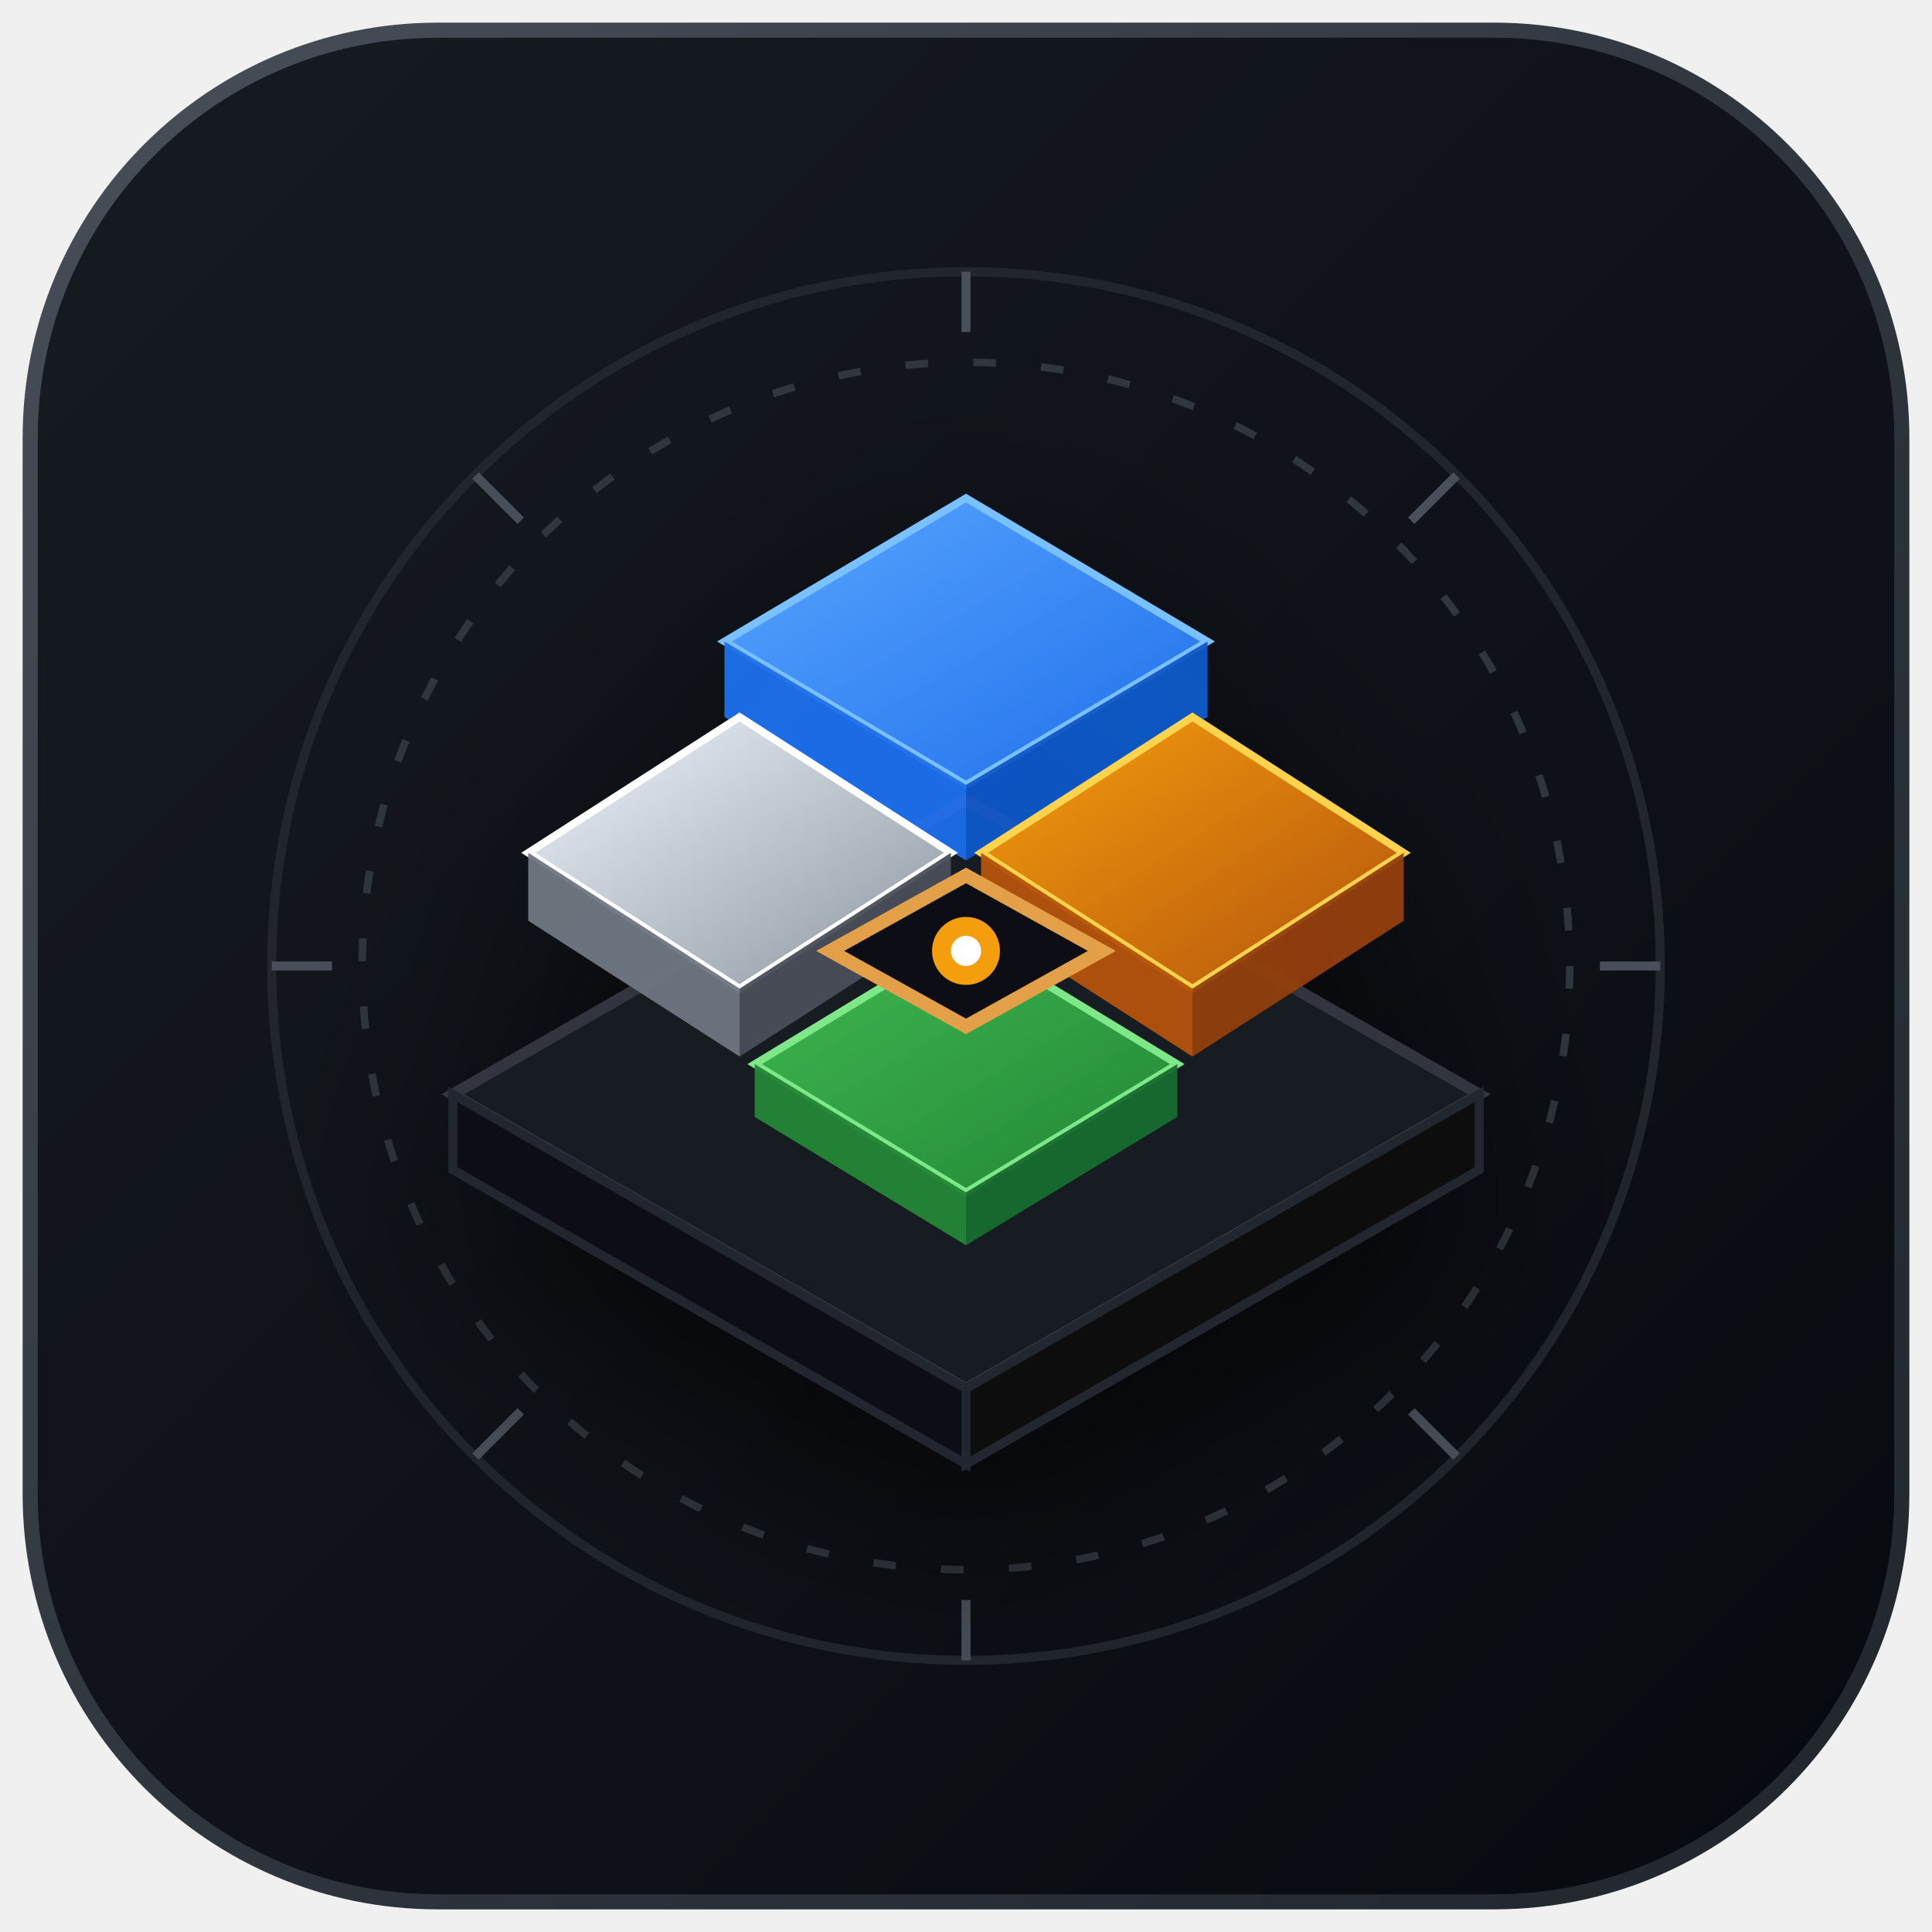
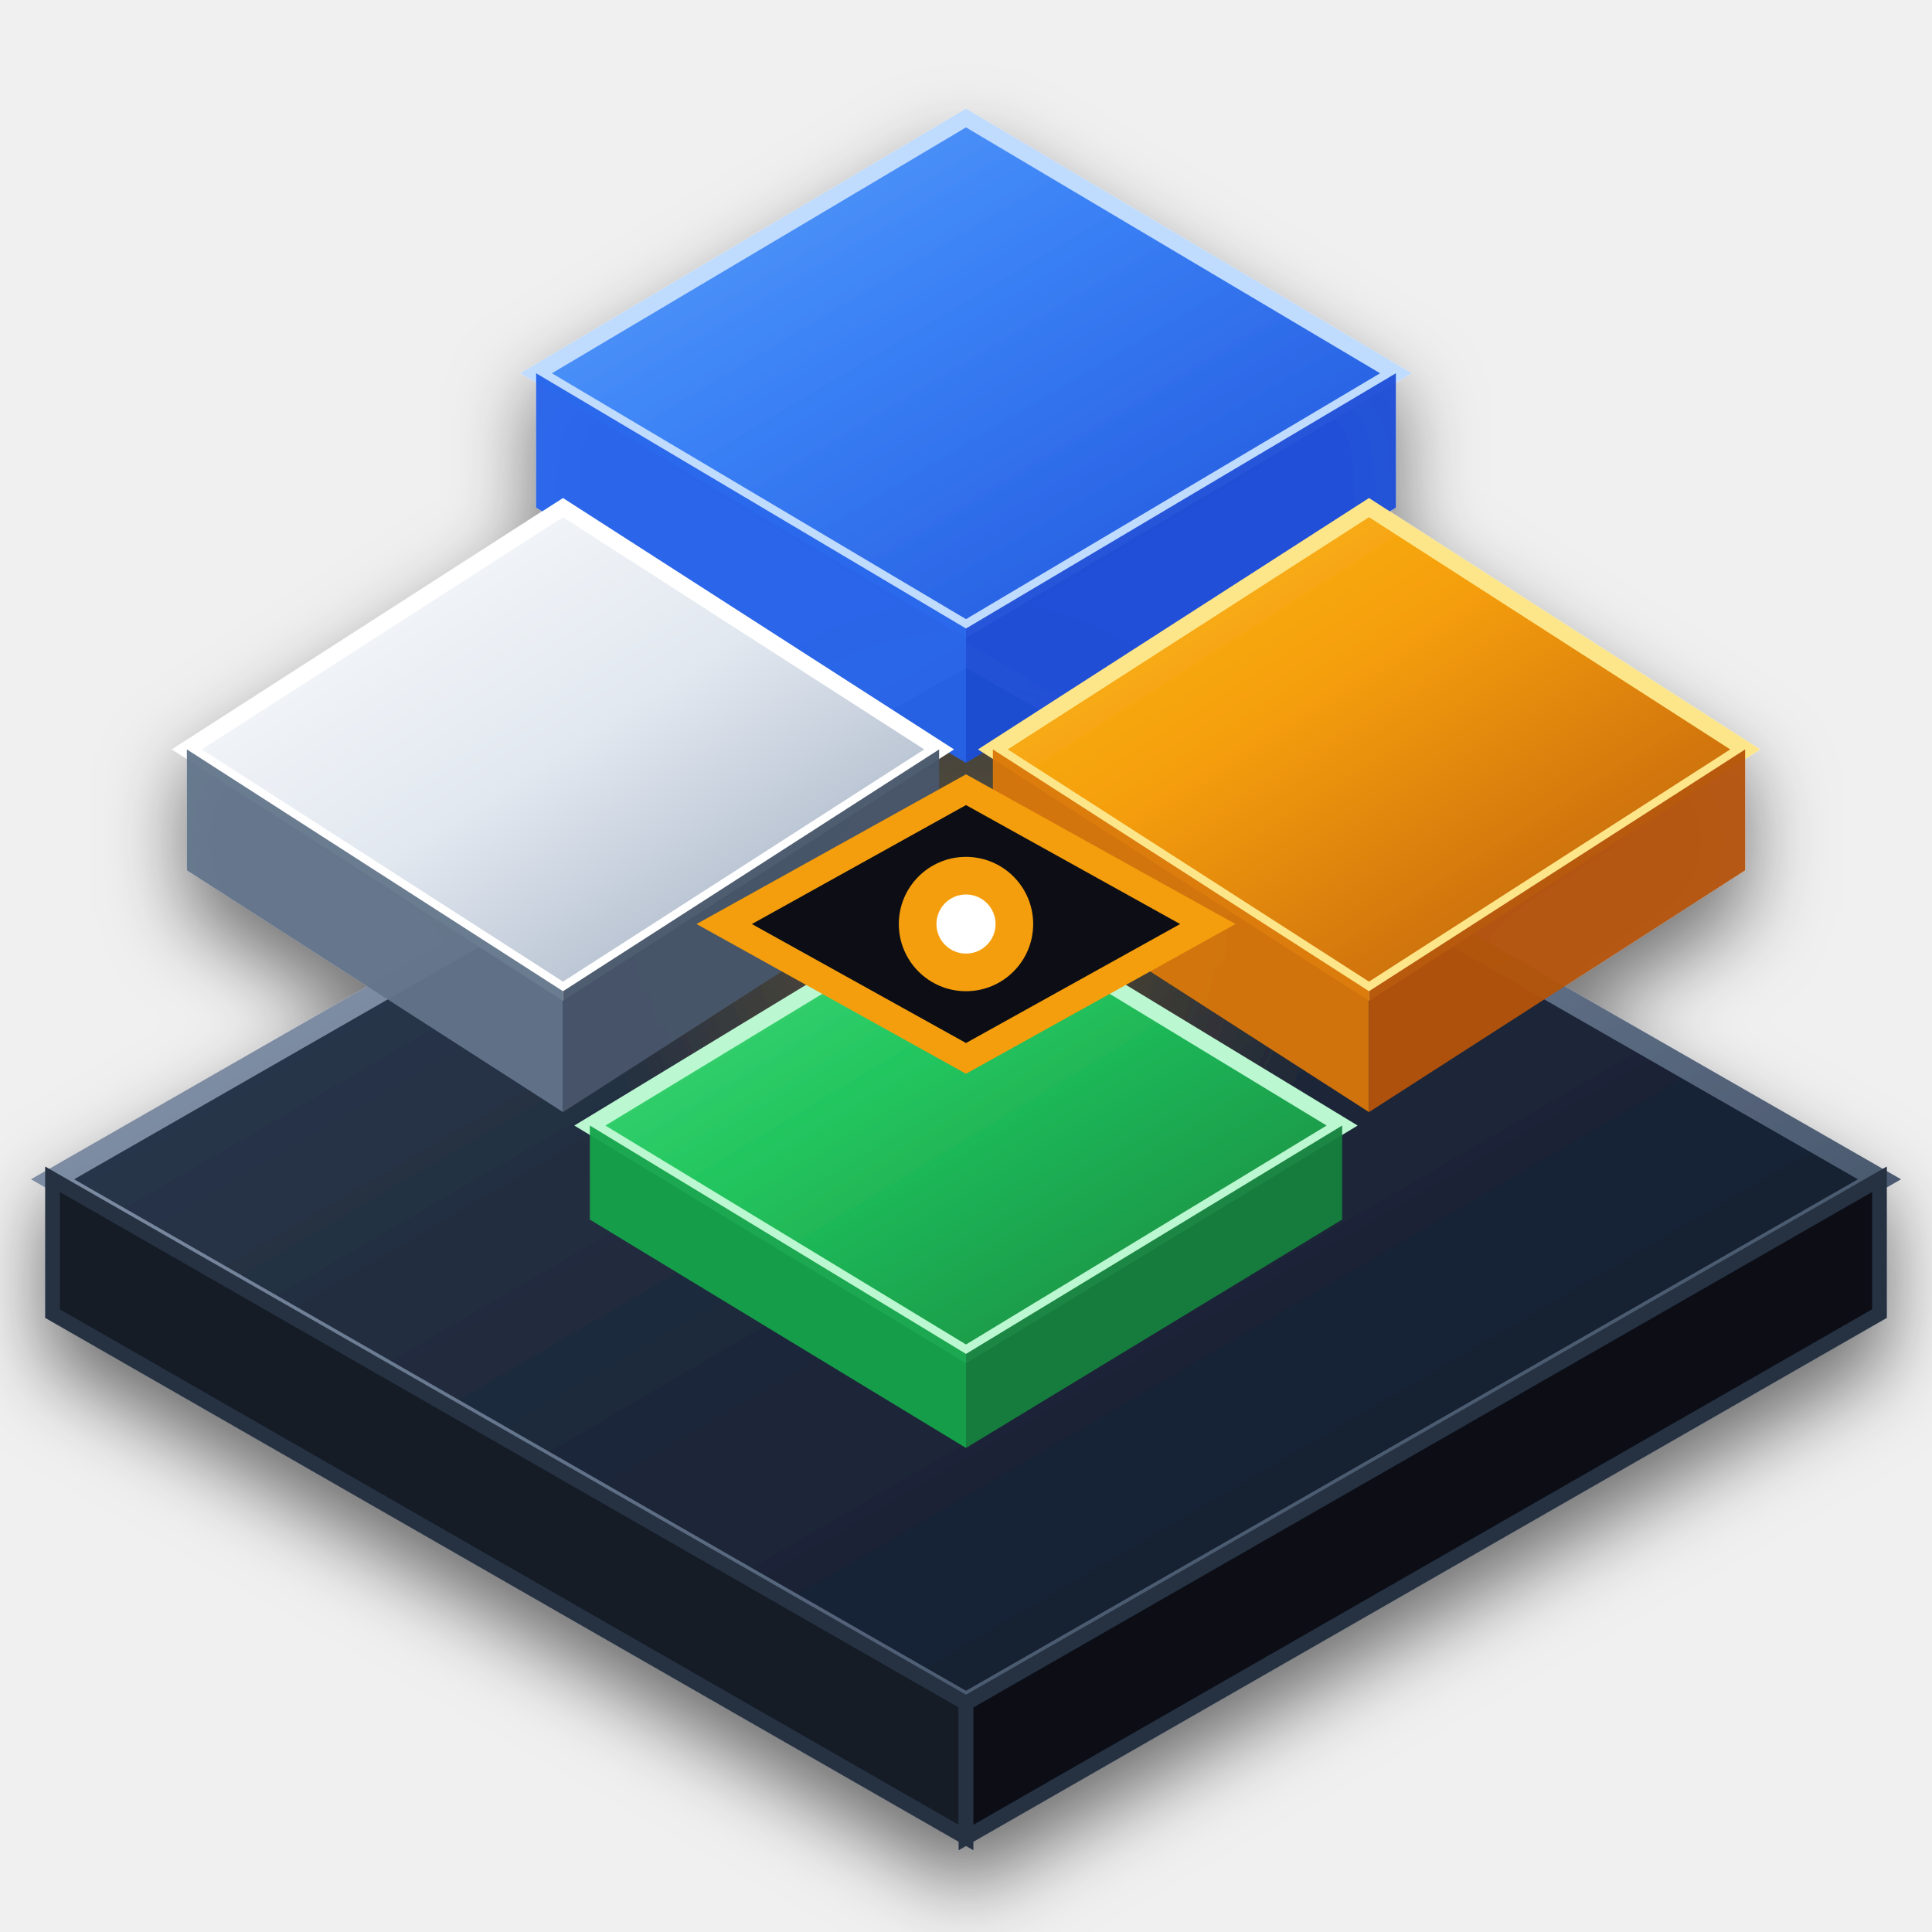
<svg xmlns="http://www.w3.org/2000/svg" viewBox="0 0 256 256" width="256" height="256" fill="none">
  <defs>
-     <linearGradient id="icon-bg-slate" x1="0%" y1="0%" x2="100%" y2="100%">
-       <stop offset="0%" stop-color="#161B22" />
-       <stop offset="60%" stop-color="#0E1117" />
-       <stop offset="100%" stop-color="#06090E" />
+     <linearGradient id="omni-steel" x1="0%" y1="0%" x2="100%" y2="100%">
+       <stop offset="0%" stop-color="#60A5FA" />
+       <stop offset="40%" stop-color="#3B82F6" />
+       <stop offset="100%" stop-color="#1D4ED8" />
    </linearGradient>
-     <linearGradient id="icon-edge" x1="0%" y1="0%" x2="100%" y2="100%">
-       <stop offset="0%" stop-color="#484F58" />
-       <stop offset="50%" stop-color="#30363D" />
-       <stop offset="100%" stop-color="#21262D" />
-     </linearGradient>
-     <linearGradient id="icon-copper" x1="0%" y1="0%" x2="100%" y2="100%">
-       <stop offset="0%" stop-color="#F59E0B" />
+     <linearGradient id="omni-copper" x1="0%" y1="0%" x2="100%" y2="100%">
+       <stop offset="0%" stop-color="#FBBF24" />
+       <stop offset="40%" stop-color="#F59E0B" />
      <stop offset="100%" stop-color="#B45309" />
    </linearGradient>
-     <linearGradient id="icon-steel" x1="0%" y1="0%" x2="100%" y2="100%">
-       <stop offset="0%" stop-color="#58A6FF" />
-       <stop offset="100%" stop-color="#1F6FEB" />
+     <linearGradient id="omni-sage" x1="0%" y1="0%" x2="100%" y2="100%">
+       <stop offset="0%" stop-color="#4ADE80" />
+       <stop offset="40%" stop-color="#22C55E" />
+       <stop offset="100%" stop-color="#15803D" />
    </linearGradient>
-     <linearGradient id="icon-sage" x1="0%" y1="0%" x2="100%" y2="100%">
-       <stop offset="0%" stop-color="#3FB950" />
-       <stop offset="100%" stop-color="#238636" />
+     <linearGradient id="omni-titanium" x1="0%" y1="0%" x2="100%" y2="100%">
+       <stop offset="0%" stop-color="#FFFFFF" />
+       <stop offset="50%" stop-color="#E2E8F0" />
+       <stop offset="100%" stop-color="#94A3B8" />
    </linearGradient>
-     <linearGradient id="icon-titanium" x1="0%" y1="0%" x2="100%" y2="100%">
-       <stop offset="0%" stop-color="#F0F6FC" />
-       <stop offset="100%" stop-color="#8B949E" />
+     <linearGradient id="omni-plinth-top" x1="0%" y1="0%" x2="100%" y2="100%">
+       <stop offset="0%" stop-color="#334155" />
+       <stop offset="50%" stop-color="#1E293B" />
+       <stop offset="100%" stop-color="#0F172A" />
    </linearGradient>
-     <filter id="icon-elevation" x="-20%" y="-20%" width="140%" height="140%">
-       <feDropShadow dx="0" dy="10" stdDeviation="14" flood-color="#000000" flood-opacity="0.65" />
+     <linearGradient id="omni-plinth-rim" x1="0%" y1="0%" x2="100%" y2="100%">
+       <stop offset="0%" stop-color="#94A3B8" />
+       <stop offset="50%" stop-color="#64748B" />
+       <stop offset="100%" stop-color="#334155" />
+     </linearGradient>
+     <radialGradient id="omni-jewel-glow" cx="0" cy="-2" r="28" gradientUnits="userSpaceOnUse">
+       <stop offset="0%" stop-color="#F59E0B" stop-opacity="0.30" />
+       <stop offset="100%" stop-color="#F59E0B" stop-opacity="0" />
+     </radialGradient>
+     <filter id="omni-elevation" x="-30%" y="-30%" width="160%" height="160%">
+       <feDropShadow dx="0" dy="12" stdDeviation="12" flood-color="#000000" flood-opacity="0.80" />
+       <feDropShadow dx="0" dy="3" stdDeviation="3" flood-color="#000000" flood-opacity="0.55" />
    </filter>
  </defs>
-   <rect x="4" y="4" width="248" height="248" rx="54" fill="url(#icon-bg-slate)" stroke="url(#icon-edge)" stroke-width="2" />
-   <g transform="translate(128, 128)">
-     <circle cx="0" cy="0" r="92" fill="none" stroke="#21262D" stroke-width="1.2" />
-     <circle cx="0" cy="0" r="80" fill="none" stroke="#30363D" stroke-width="1" stroke-dasharray="3,6" />
-     <g stroke="#484F58" stroke-width="1.2">
-       <line x1="0" y1="-92" x2="0" y2="-84" />
-       <line x1="0" y1="92" x2="0" y2="84" />
-       <line x1="-92" y1="0" x2="-84" y2="0" />
-       <line x1="92" y1="0" x2="84" y2="0" />
-       <line x1="65" y1="-65" x2="59" y2="-59" />
-       <line x1="-65" y1="-65" x2="-59" y2="-59" />
-       <line x1="65" y1="65" x2="59" y2="59" />
-       <line x1="-65" y1="65" x2="-59" y2="59" />
+   <g transform="translate(128, 126) scale(1.78)" filter="url(#omni-elevation)">
+     <polygon points="0,-22 68,17 0,56 -68,17" fill="url(#omni-plinth-top)" stroke="url(#omni-plinth-rim)" stroke-width="1.6" />
+     <polygon points="-68,17 0,56 0,66 -68,27" fill="#131B27" stroke="#253243" stroke-width="1.1" />
+     <polygon points="0,56 68,17 68,27 0,66" fill="#0A0F17" stroke="#253243" stroke-width="1.1" />
+     <circle cx="0" cy="-2" r="28" fill="url(#omni-jewel-glow)" />
+     <g transform="translate(0, -22)">
+       <polygon points="0,-40 32,-21 0,-2 -32,-21" fill="url(#omni-steel)" stroke="#BFDBFE" stroke-width="1.2" />
+       <polygon points="-32,-21 0,-2 0,8 -32,-11" fill="#2563EB" opacity="0.95" />
+       <polygon points="0,-2 32,-21 32,-11 0,8" fill="#1D4ED8" opacity="0.95" />
    </g>
-     <g filter="url(#icon-elevation)">
-       <polygon points="0,-22 68,17 0,56 -68,17" fill="#161B22" stroke="#30363D" stroke-width="1.5" />
-       <polygon points="-68,17 0,56 0,66 -68,27" fill="#0D1117" stroke="#21262D" stroke-width="1.2" />
-       <polygon points="0,56 68,17 68,27 0,66" fill="#080B0F" stroke="#21262D" stroke-width="1.2" />
-       <g transform="translate(0, -22)">
-         <polygon points="0,-40 32,-21 0,-2 -32,-21" fill="url(#icon-steel)" stroke="#79C0FF" stroke-width="1" />
-         <polygon points="-32,-21 0,-2 0,8 -32,-11" fill="#1F6FEB" opacity="0.95" />
-         <polygon points="0,-2 32,-21 32,-11 0,8" fill="#1158C7" opacity="0.95" />
-       </g>
-       <g transform="translate(30, -5)">
-         <polygon points="0,-28 28,-10 0,8 -28,-10" fill="url(#icon-copper)" stroke="#FCD34D" stroke-width="1" />
-         <polygon points="-28,-10 0,8 0,17 -28,-1" fill="#B45309" opacity="0.95" />
-         <polygon points="0,8 28,-10 28,-1 0,17" fill="#92400E" opacity="0.95" />
-       </g>
-       <g transform="translate(0, 12)">
-         <polygon points="0,-16 28,1 0,18 -28,1" fill="url(#icon-sage)" stroke="#7EE787" stroke-width="1" />
-         <polygon points="-28,1 0,18 0,25 -28,8" fill="#238636" opacity="0.95" />
-         <polygon points="0,18 28,1 28,8 0,25" fill="#196C2E" opacity="0.95" />
-       </g>
-       <g transform="translate(-30, -5)">
-         <polygon points="0,-28 28,-10 0,8 -28,-10" fill="url(#icon-titanium)" stroke="#FFFFFF" stroke-width="1" />
-         <polygon points="-28,-10 0,8 0,17 -28,-1" fill="#6E7681" opacity="0.95" />
-         <polygon points="0,8 28,-10 28,-1 0,17" fill="#484F58" opacity="0.95" />
-       </g>
-       <polygon points="0,-12 18,-2 0,8 -18,-2" fill="#0D1117" stroke="#E3A048" stroke-width="1.8" />
-       <circle cx="0" cy="-2" r="4.5" fill="#F59E0B" />
-       <circle cx="0" cy="-2" r="2" fill="#FFFFFF" />
+     <g transform="translate(30, -5)">
+       <polygon points="0,-28 28,-10 0,8 -28,-10" fill="url(#omni-copper)" stroke="#FDE68A" stroke-width="1.2" />
+       <polygon points="-28,-10 0,8 0,17 -28,-1" fill="#D97706" opacity="0.95" />
+       <polygon points="0,8 28,-10 28,-1 0,17" fill="#B45309" opacity="0.95" />
    </g>
+     <g transform="translate(0, 12)">
+       <polygon points="0,-16 28,1 0,18 -28,1" fill="url(#omni-sage)" stroke="#BBF7D0" stroke-width="1.2" />
+       <polygon points="-28,1 0,18 0,25 -28,8" fill="#16A34A" opacity="0.95" />
+       <polygon points="0,18 28,1 28,8 0,25" fill="#15803D" opacity="0.95" />
+     </g>
+     <g transform="translate(-30, -5)">
+       <polygon points="0,-28 28,-10 0,8 -28,-10" fill="url(#omni-titanium)" stroke="#FFFFFF" stroke-width="1.2" />
+       <polygon points="-28,-10 0,8 0,17 -28,-1" fill="#64748B" opacity="0.95" />
+       <polygon points="0,8 28,-10 28,-1 0,17" fill="#475569" opacity="0.95" />
+     </g>
+     <polygon points="0,-12 18,-2 0,8 -18,-2" fill="#0B1017" stroke="#F59E0B" stroke-width="2" />
+     <circle cx="0" cy="-2" r="5" fill="#F59E0B" />
+     <circle cx="0" cy="-2" r="2.2" fill="#FFFFFF" />
  </g>
</svg>
